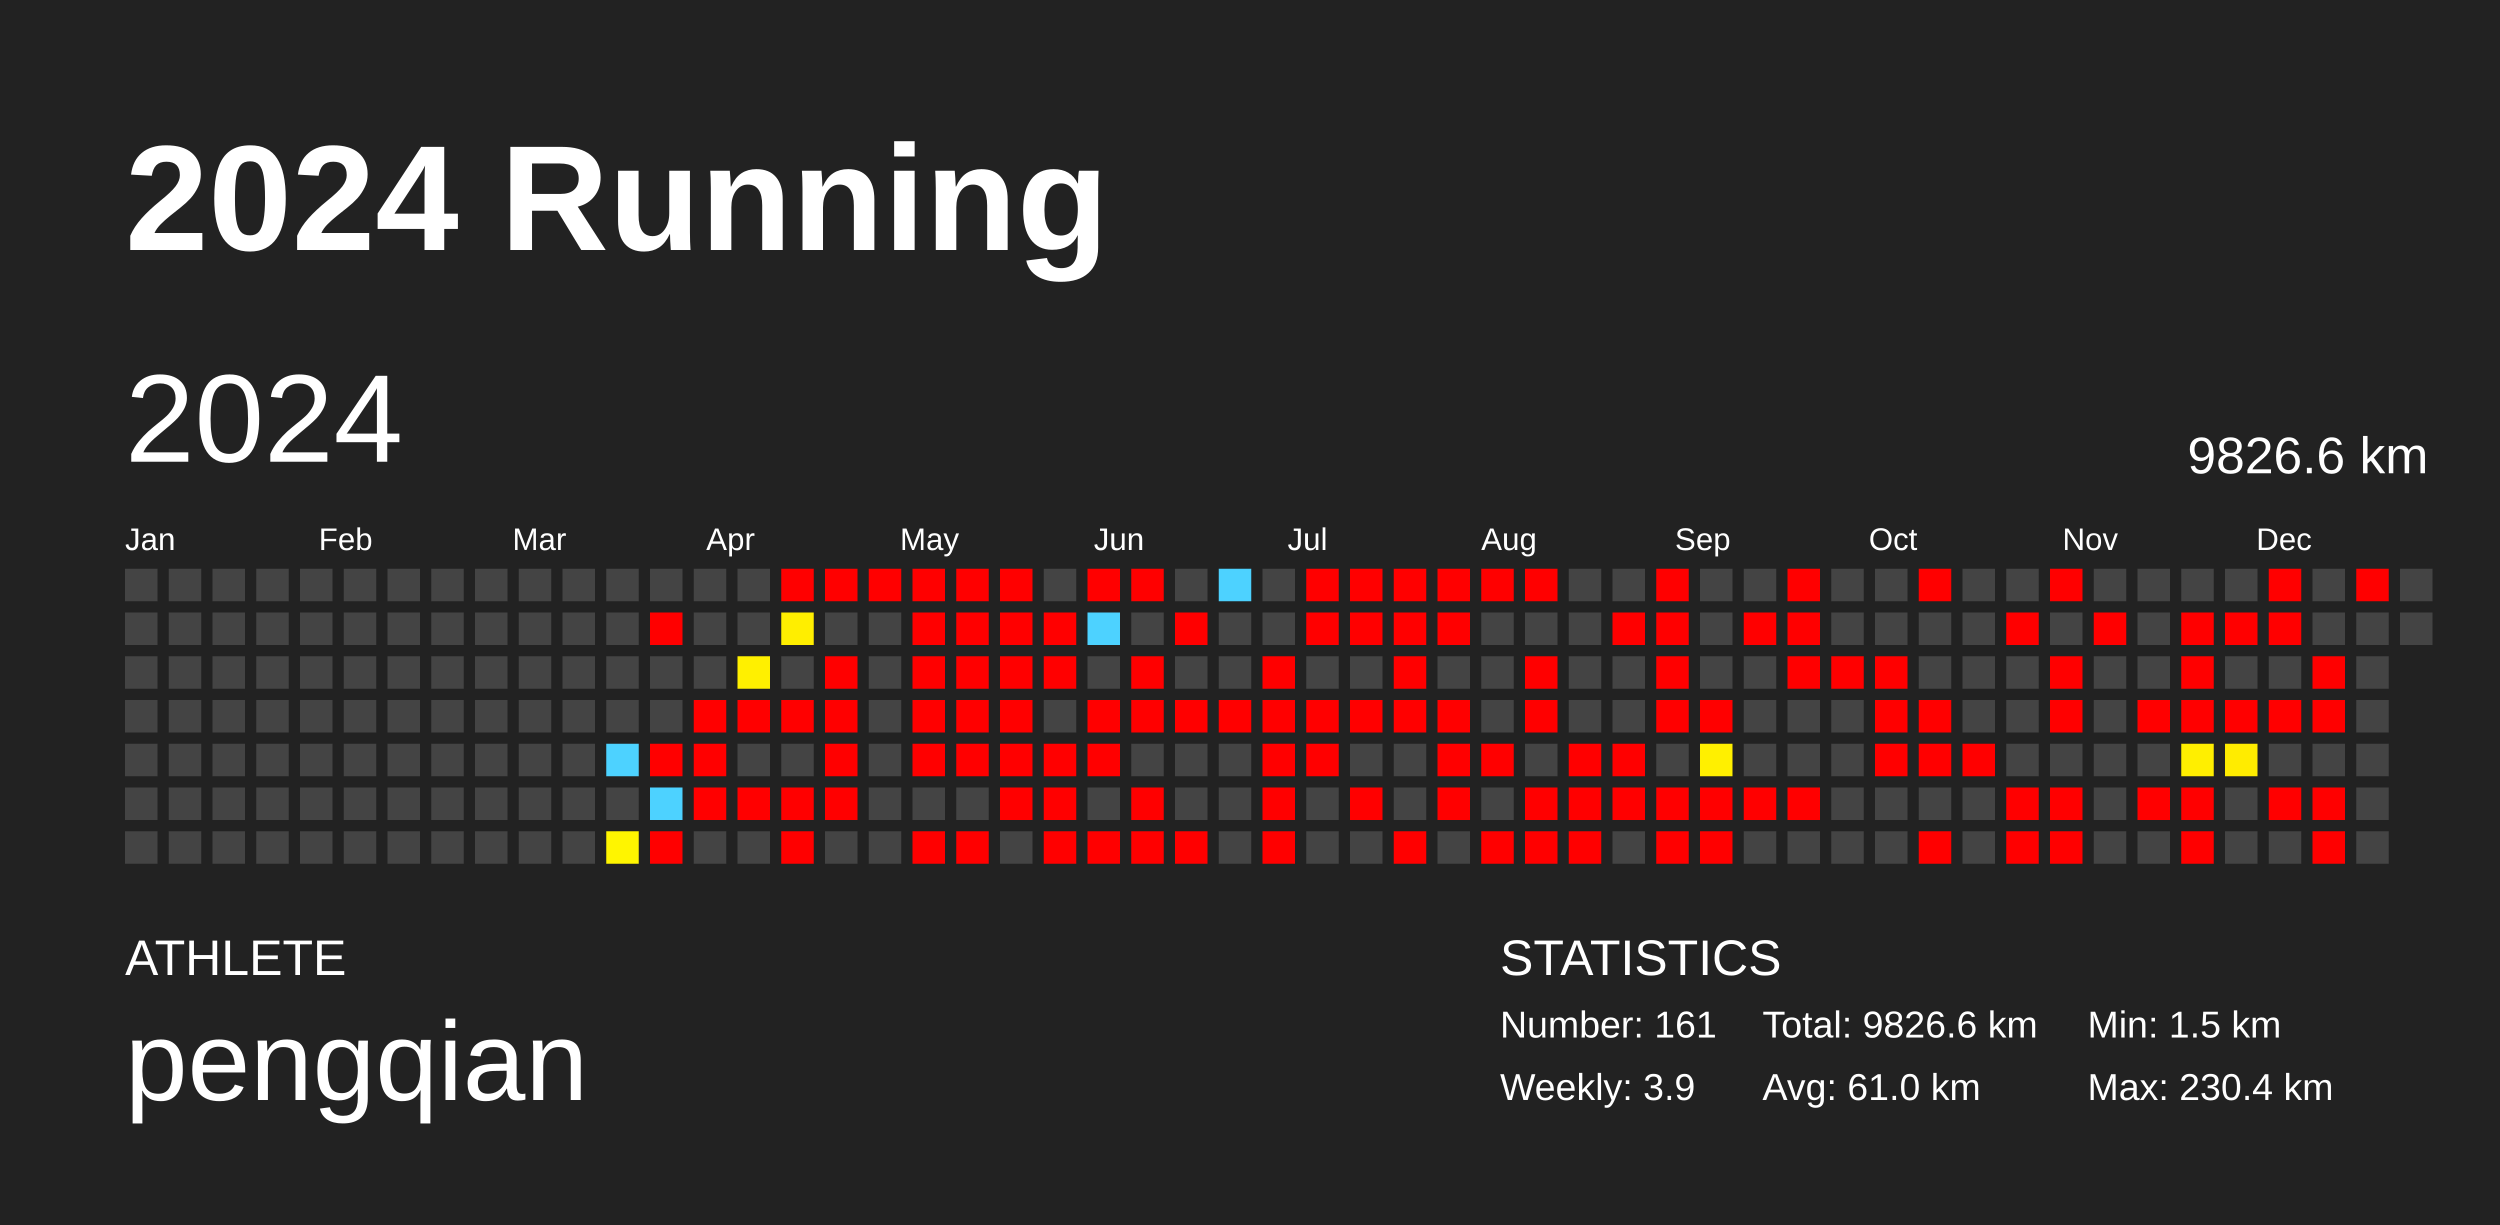
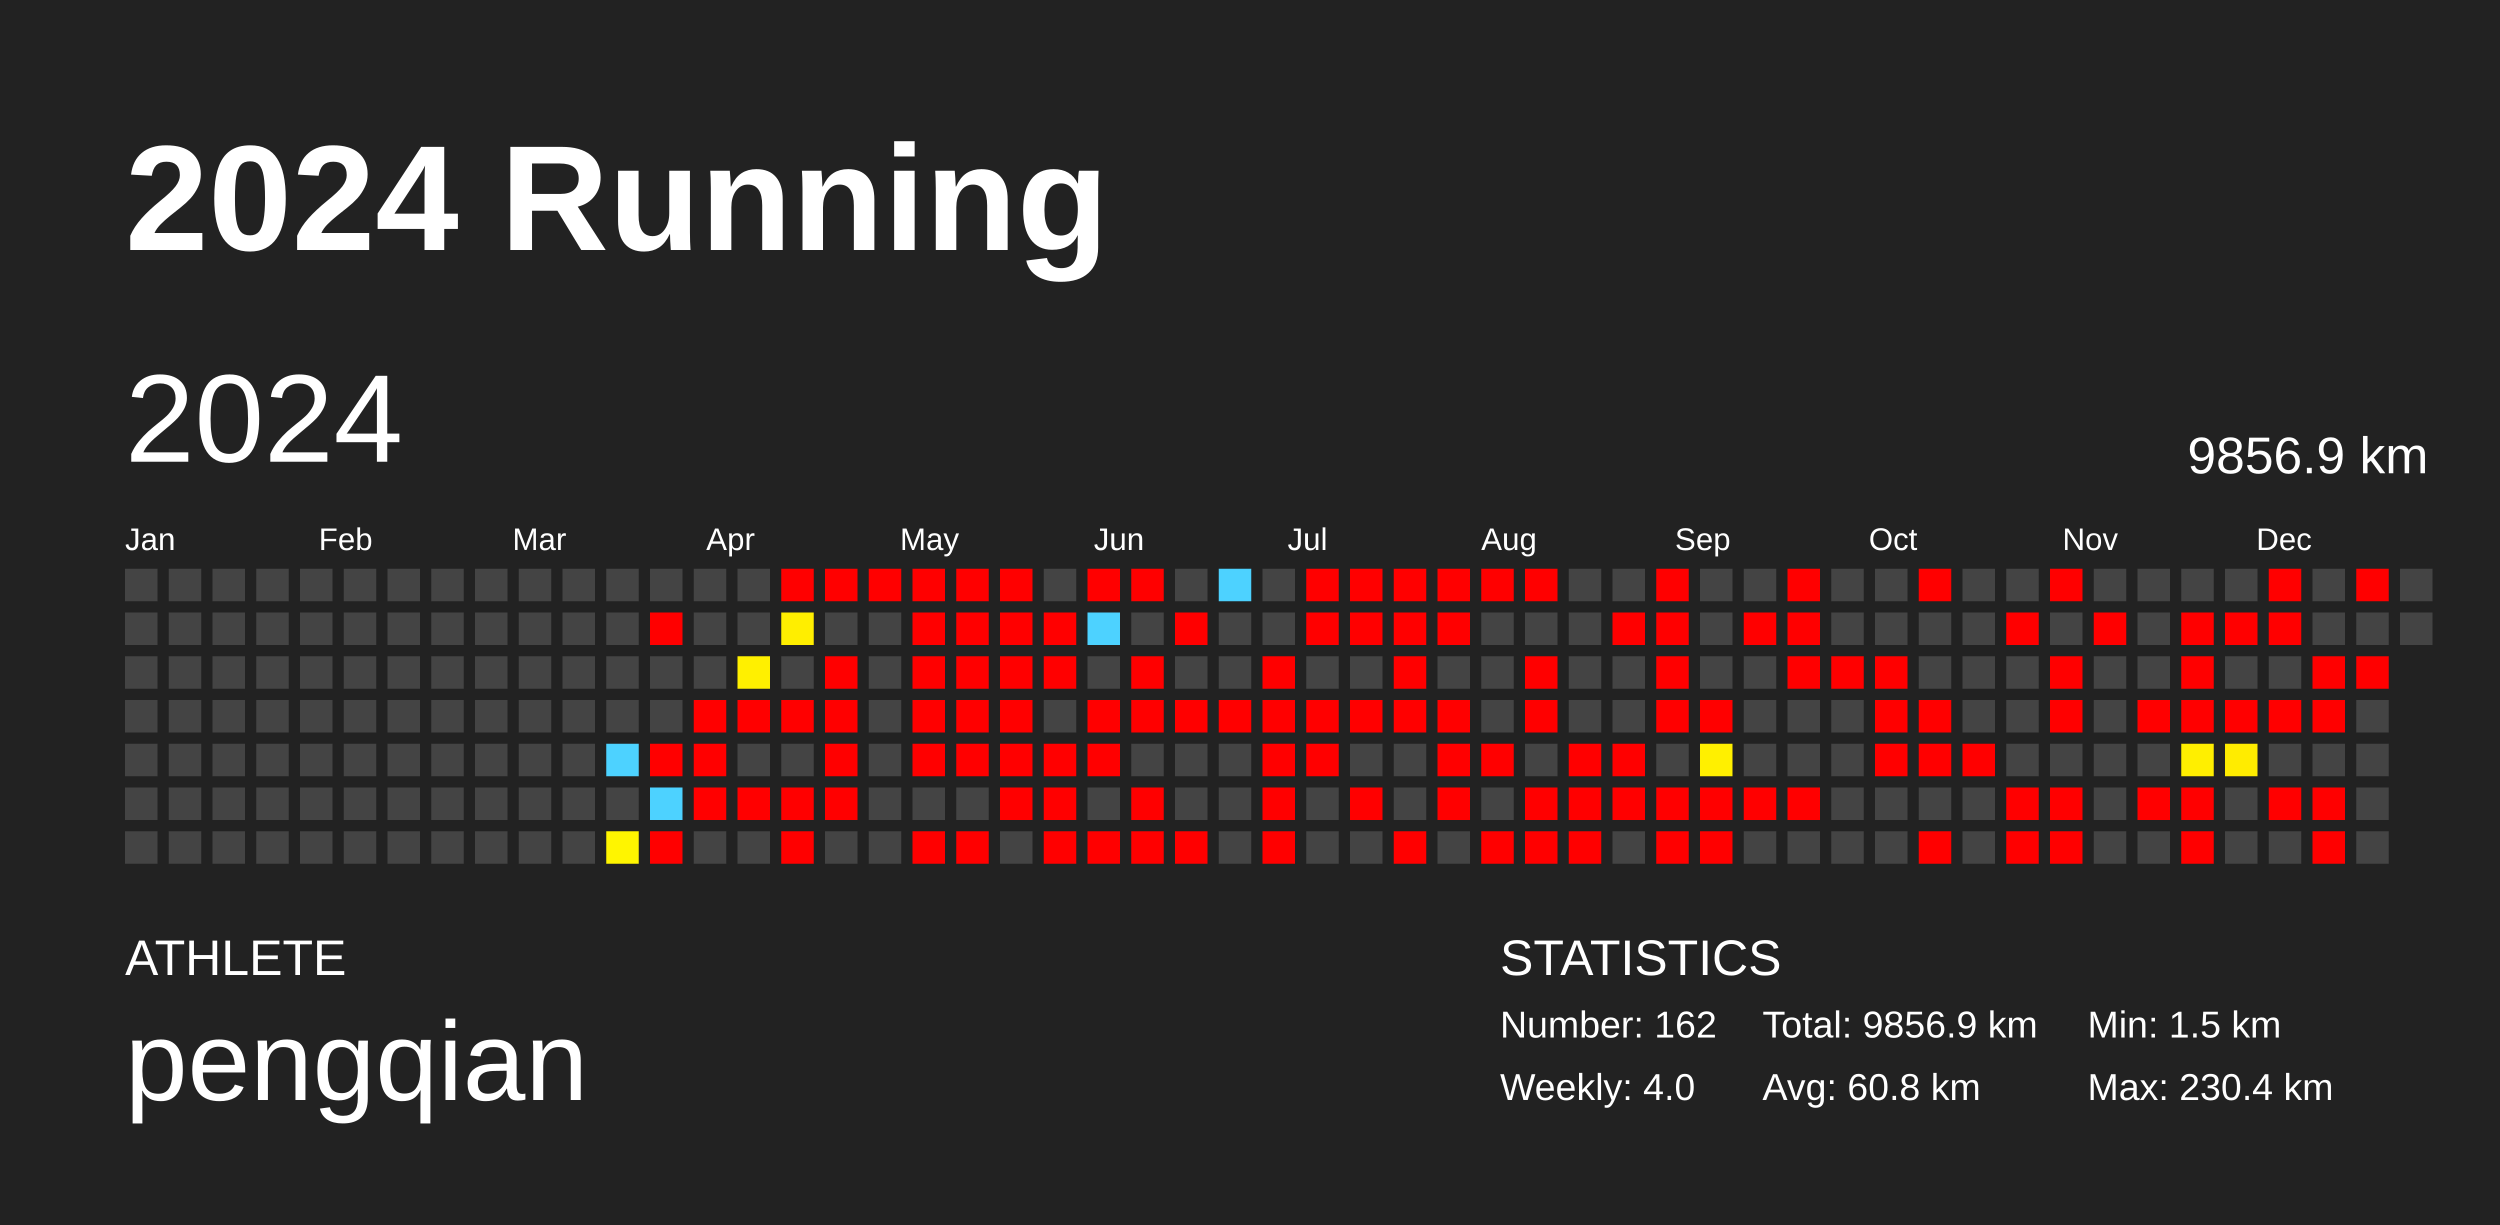
<svg xmlns="http://www.w3.org/2000/svg" baseProfile="full" height="98mm" version="1.1" viewBox="0,0,200,98" width="200mm">
  <defs />
  <rect fill="#222222" height="98" width="200" x="0" y="0" />
  <text fill="#FFFFFF" style="font-size:12px; font-family:Arial; font-weight:bold;" x="10" y="20">2024 Running</text>
  <text fill="#FFFFFF" style="font-size:4px; font-family:Arial" x="10" y="78">ATHLETE</text>
  <text fill="#FFFFFF" style="font-size:9px; font-family:Arial" x="10" y="88">pengqian</text>
  <text fill="#FFFFFF" style="font-size:4px; font-family:Arial" x="120" y="78">STATISTICS</text>
-   <text fill="#FFFFFF" style="font-size:3px; font-family:Arial" x="120" y="83">Number: 161</text>
-   <text fill="#FFFFFF" style="font-size:3px; font-family:Arial" x="120" y="88">Weekly: 3.9</text>
-   <text fill="#FFFFFF" style="font-size:3px; font-family:Arial" x="141" y="83">Total: 9826.6 km</text>
-   <text fill="#FFFFFF" style="font-size:3px; font-family:Arial" x="141" y="88">Avg: 61.0 km</text>
+   <text fill="#FFFFFF" style="font-size:3px; font-family:Arial" x="120" y="83">Number: 162</text>
+   <text fill="#FFFFFF" style="font-size:3px; font-family:Arial" x="120" y="88">Weekly: 4.0</text>
+   <text fill="#FFFFFF" style="font-size:3px; font-family:Arial" x="141" y="83">Total: 9856.9 km</text>
+   <text fill="#FFFFFF" style="font-size:3px; font-family:Arial" x="141" y="88">Avg: 60.8 km</text>
  <text fill="#FFFFFF" style="font-size:3px; font-family:Arial" x="167" y="83">Min: 1.5 km</text>
  <text fill="#FFFFFF" style="font-size:3px; font-family:Arial" x="167" y="88">Max: 230.4 km</text>
  <text dominant-baseline="hanging" fill="#FFFFFF" style="font-size:10.0px; font-family:Arial;" x="10" y="30">2024</text>
-   <text dominant-baseline="hanging" fill="#FFFFFF" style="font-size:4.125px; font-family:Arial;" x="175" y="35">9826.6 km</text>
+   <text dominant-baseline="hanging" fill="#FFFFFF" style="font-size:4.125px; font-family:Arial;" x="175" y="35">9856.9 km</text>
  <text fill="#FFFFFF" style="font-size:2.5px; font-family:Arial" x="10.0" y="44">Jan</text>
  <text fill="#FFFFFF" style="font-size:2.5px; font-family:Arial" x="25.5" y="44">Feb</text>
  <text fill="#FFFFFF" style="font-size:2.5px; font-family:Arial" x="41.0" y="44">Mar</text>
  <text fill="#FFFFFF" style="font-size:2.5px; font-family:Arial" x="56.5" y="44">Apr</text>
  <text fill="#FFFFFF" style="font-size:2.5px; font-family:Arial" x="72.0" y="44">May</text>
  <text fill="#FFFFFF" style="font-size:2.5px; font-family:Arial" x="87.5" y="44">Jun</text>
  <text fill="#FFFFFF" style="font-size:2.5px; font-family:Arial" x="103.0" y="44">Jul</text>
  <text fill="#FFFFFF" style="font-size:2.5px; font-family:Arial" x="118.5" y="44">Aug</text>
  <text fill="#FFFFFF" style="font-size:2.5px; font-family:Arial" x="134.0" y="44">Sep</text>
  <text fill="#FFFFFF" style="font-size:2.5px; font-family:Arial" x="149.5" y="44">Oct</text>
  <text fill="#FFFFFF" style="font-size:2.5px; font-family:Arial" x="165.0" y="44">Nov</text>
  <text fill="#FFFFFF" style="font-size:2.5px; font-family:Arial" x="180.5" y="44">Dec</text>
  <rect fill="#444444" height="2.6" width="2.6" x="10.0" y="45.5" />
  <rect fill="#444444" height="2.6" width="2.6" x="10.0" y="49.0" />
  <rect fill="#444444" height="2.6" width="2.6" x="10.0" y="52.5" />
  <rect fill="#444444" height="2.6" width="2.6" x="10.0" y="56.0" />
  <rect fill="#444444" height="2.6" width="2.6" x="10.0" y="59.5" />
  <rect fill="#444444" height="2.6" width="2.6" x="10.0" y="63.0" />
  <rect fill="#444444" height="2.6" width="2.6" x="10.0" y="66.5" />
  <rect fill="#444444" height="2.6" width="2.6" x="13.5" y="45.5" />
  <rect fill="#444444" height="2.6" width="2.6" x="13.5" y="49.0" />
  <rect fill="#444444" height="2.6" width="2.6" x="13.5" y="52.5" />
  <rect fill="#444444" height="2.6" width="2.6" x="13.5" y="56.0" />
  <rect fill="#444444" height="2.6" width="2.6" x="13.5" y="59.5" />
  <rect fill="#444444" height="2.6" width="2.6" x="13.5" y="63.0" />
  <rect fill="#444444" height="2.6" width="2.6" x="13.5" y="66.5" />
  <rect fill="#444444" height="2.6" width="2.6" x="17.0" y="45.5" />
  <rect fill="#444444" height="2.6" width="2.6" x="17.0" y="49.0" />
  <rect fill="#444444" height="2.6" width="2.6" x="17.0" y="52.5" />
  <rect fill="#444444" height="2.6" width="2.6" x="17.0" y="56.0" />
  <rect fill="#444444" height="2.6" width="2.6" x="17.0" y="59.5" />
  <rect fill="#444444" height="2.6" width="2.6" x="17.0" y="63.0" />
  <rect fill="#444444" height="2.6" width="2.6" x="17.0" y="66.5" />
  <rect fill="#444444" height="2.6" width="2.6" x="20.5" y="45.5" />
  <rect fill="#444444" height="2.6" width="2.6" x="20.5" y="49.0" />
  <rect fill="#444444" height="2.6" width="2.6" x="20.5" y="52.5" />
  <rect fill="#444444" height="2.6" width="2.6" x="20.5" y="56.0" />
  <rect fill="#444444" height="2.6" width="2.6" x="20.5" y="59.5" />
  <rect fill="#444444" height="2.6" width="2.6" x="20.5" y="63.0" />
  <rect fill="#444444" height="2.6" width="2.6" x="20.5" y="66.5" />
  <rect fill="#444444" height="2.6" width="2.6" x="24.0" y="45.5" />
  <rect fill="#444444" height="2.6" width="2.6" x="24.0" y="49.0" />
  <rect fill="#444444" height="2.6" width="2.6" x="24.0" y="52.5" />
  <rect fill="#444444" height="2.6" width="2.6" x="24.0" y="56.0" />
  <rect fill="#444444" height="2.6" width="2.6" x="24.0" y="59.5" />
  <rect fill="#444444" height="2.6" width="2.6" x="24.0" y="63.0" />
  <rect fill="#444444" height="2.6" width="2.6" x="24.0" y="66.5" />
  <rect fill="#444444" height="2.6" width="2.6" x="27.5" y="45.5" />
  <rect fill="#444444" height="2.6" width="2.6" x="27.5" y="49.0" />
  <rect fill="#444444" height="2.6" width="2.6" x="27.5" y="52.5" />
  <rect fill="#444444" height="2.6" width="2.6" x="27.5" y="56.0" />
  <rect fill="#444444" height="2.6" width="2.6" x="27.5" y="59.5" />
  <rect fill="#444444" height="2.6" width="2.6" x="27.5" y="63.0" />
  <rect fill="#444444" height="2.6" width="2.6" x="27.5" y="66.5" />
  <rect fill="#444444" height="2.6" width="2.6" x="31.0" y="45.5" />
  <rect fill="#444444" height="2.6" width="2.6" x="31.0" y="49.0" />
  <rect fill="#444444" height="2.6" width="2.6" x="31.0" y="52.5" />
  <rect fill="#444444" height="2.6" width="2.6" x="31.0" y="56.0" />
  <rect fill="#444444" height="2.6" width="2.6" x="31.0" y="59.5" />
  <rect fill="#444444" height="2.6" width="2.6" x="31.0" y="63.0" />
  <rect fill="#444444" height="2.6" width="2.6" x="31.0" y="66.5" />
  <rect fill="#444444" height="2.6" width="2.6" x="34.5" y="45.5" />
  <rect fill="#444444" height="2.6" width="2.6" x="34.5" y="49.0" />
  <rect fill="#444444" height="2.6" width="2.6" x="34.5" y="52.5" />
  <rect fill="#444444" height="2.6" width="2.6" x="34.5" y="56.0" />
  <rect fill="#444444" height="2.6" width="2.6" x="34.5" y="59.5" />
  <rect fill="#444444" height="2.6" width="2.6" x="34.5" y="63.0" />
  <rect fill="#444444" height="2.6" width="2.6" x="34.5" y="66.5" />
  <rect fill="#444444" height="2.6" width="2.6" x="38.0" y="45.5" />
  <rect fill="#444444" height="2.6" width="2.6" x="38.0" y="49.0" />
  <rect fill="#444444" height="2.6" width="2.6" x="38.0" y="52.5" />
  <rect fill="#444444" height="2.6" width="2.6" x="38.0" y="56.0" />
  <rect fill="#444444" height="2.6" width="2.6" x="38.0" y="59.5" />
  <rect fill="#444444" height="2.6" width="2.6" x="38.0" y="63.0" />
  <rect fill="#444444" height="2.6" width="2.6" x="38.0" y="66.5" />
  <rect fill="#444444" height="2.6" width="2.6" x="41.5" y="45.5" />
  <rect fill="#444444" height="2.6" width="2.6" x="41.5" y="49.0" />
  <rect fill="#444444" height="2.6" width="2.6" x="41.5" y="52.5" />
  <rect fill="#444444" height="2.6" width="2.6" x="41.5" y="56.0" />
  <rect fill="#444444" height="2.6" width="2.6" x="41.5" y="59.5" />
  <rect fill="#444444" height="2.6" width="2.6" x="41.5" y="63.0" />
  <rect fill="#444444" height="2.6" width="2.6" x="41.5" y="66.5" />
  <rect fill="#444444" height="2.6" width="2.6" x="45.0" y="45.5" />
  <rect fill="#444444" height="2.6" width="2.6" x="45.0" y="49.0" />
  <rect fill="#444444" height="2.6" width="2.6" x="45.0" y="52.5" />
  <rect fill="#444444" height="2.6" width="2.6" x="45.0" y="56.0" />
  <rect fill="#444444" height="2.6" width="2.6" x="45.0" y="59.5" />
  <rect fill="#444444" height="2.6" width="2.6" x="45.0" y="63.0" />
  <rect fill="#444444" height="2.6" width="2.6" x="45.0" y="66.5" />
  <rect fill="#444444" height="2.6" width="2.6" x="48.5" y="45.5" />
  <rect fill="#444444" height="2.6" width="2.6" x="48.5" y="49.0" />
  <rect fill="#444444" height="2.6" width="2.6" x="48.5" y="52.5" />
  <rect fill="#444444" height="2.6" width="2.6" x="48.5" y="56.0" />
  <rect fill="#4dd2ff" height="2.6" width="2.6" x="48.5" y="59.5" />
  <rect fill="#444444" height="2.6" width="2.6" x="48.5" y="63.0" />
  <rect fill="#fff500" height="2.6" width="2.6" x="48.5" y="66.5" />
  <rect fill="#444444" height="2.6" width="2.6" x="52.0" y="45.5" />
  <rect fill="red" height="2.6" width="2.6" x="52.0" y="49.0" />
  <rect fill="#444444" height="2.6" width="2.6" x="52.0" y="52.5" />
  <rect fill="#444444" height="2.6" width="2.6" x="52.0" y="56.0" />
  <rect fill="red" height="2.6" width="2.6" x="52.0" y="59.5" />
  <rect fill="#4dd2ff" height="2.6" width="2.6" x="52.0" y="63.0" />
  <rect fill="red" height="2.6" width="2.6" x="52.0" y="66.5" />
  <rect fill="#444444" height="2.6" width="2.6" x="55.5" y="45.5" />
  <rect fill="#444444" height="2.6" width="2.6" x="55.5" y="49.0" />
  <rect fill="#444444" height="2.6" width="2.6" x="55.5" y="52.5" />
  <rect fill="red" height="2.6" width="2.6" x="55.5" y="56.0" />
  <rect fill="red" height="2.6" width="2.6" x="55.5" y="59.5" />
  <rect fill="red" height="2.6" width="2.6" x="55.5" y="63.0" />
  <rect fill="#444444" height="2.6" width="2.6" x="55.5" y="66.5" />
  <rect fill="#444444" height="2.6" width="2.6" x="59.0" y="45.5" />
  <rect fill="#444444" height="2.6" width="2.6" x="59.0" y="49.0" />
  <rect fill="#fff000" height="2.6" width="2.6" x="59.0" y="52.5" />
  <rect fill="red" height="2.6" width="2.6" x="59.0" y="56.0" />
  <rect fill="#444444" height="2.6" width="2.6" x="59.0" y="59.5" />
  <rect fill="red" height="2.6" width="2.6" x="59.0" y="63.0" />
  <rect fill="#444444" height="2.6" width="2.6" x="59.0" y="66.5" />
  <rect fill="red" height="2.6" width="2.6" x="62.5" y="45.5" />
  <rect fill="#ffee00" height="2.6" width="2.6" x="62.5" y="49.0" />
  <rect fill="#444444" height="2.6" width="2.6" x="62.5" y="52.5" />
  <rect fill="red" height="2.6" width="2.6" x="62.5" y="56.0" />
  <rect fill="#444444" height="2.6" width="2.6" x="62.5" y="59.5" />
  <rect fill="red" height="2.6" width="2.6" x="62.5" y="63.0" />
  <rect fill="red" height="2.6" width="2.6" x="62.5" y="66.5" />
  <rect fill="red" height="2.6" width="2.6" x="66.0" y="45.5" />
  <rect fill="#444444" height="2.6" width="2.6" x="66.0" y="49.0" />
  <rect fill="red" height="2.6" width="2.6" x="66.0" y="52.5" />
  <rect fill="red" height="2.6" width="2.6" x="66.0" y="56.0" />
  <rect fill="red" height="2.6" width="2.6" x="66.0" y="59.5" />
  <rect fill="red" height="2.6" width="2.6" x="66.0" y="63.0" />
  <rect fill="#444444" height="2.6" width="2.6" x="66.0" y="66.5" />
  <rect fill="red" height="2.6" width="2.6" x="69.5" y="45.5" />
  <rect fill="#444444" height="2.6" width="2.6" x="69.5" y="49.0" />
  <rect fill="#444444" height="2.6" width="2.6" x="69.5" y="52.5" />
  <rect fill="#444444" height="2.6" width="2.6" x="69.5" y="56.0" />
  <rect fill="#444444" height="2.6" width="2.6" x="69.5" y="59.5" />
  <rect fill="#444444" height="2.6" width="2.6" x="69.5" y="63.0" />
  <rect fill="#444444" height="2.6" width="2.6" x="69.5" y="66.5" />
  <rect fill="red" height="2.6" width="2.6" x="73.0" y="45.5" />
  <rect fill="red" height="2.6" width="2.6" x="73.0" y="49.0" />
  <rect fill="red" height="2.6" width="2.6" x="73.0" y="52.5" />
  <rect fill="red" height="2.6" width="2.6" x="73.0" y="56.0" />
  <rect fill="red" height="2.6" width="2.6" x="73.0" y="59.5" />
  <rect fill="#444444" height="2.6" width="2.6" x="73.0" y="63.0" />
  <rect fill="red" height="2.6" width="2.6" x="73.0" y="66.5" />
  <rect fill="red" height="2.6" width="2.6" x="76.5" y="45.5" />
  <rect fill="red" height="2.6" width="2.6" x="76.5" y="49.0" />
  <rect fill="red" height="2.6" width="2.6" x="76.5" y="52.5" />
  <rect fill="red" height="2.6" width="2.6" x="76.5" y="56.0" />
  <rect fill="red" height="2.6" width="2.6" x="76.5" y="59.5" />
  <rect fill="#444444" height="2.6" width="2.6" x="76.5" y="63.0" />
  <rect fill="red" height="2.6" width="2.6" x="76.5" y="66.5" />
  <rect fill="red" height="2.6" width="2.6" x="80.0" y="45.5" />
  <rect fill="red" height="2.6" width="2.6" x="80.0" y="49.0" />
  <rect fill="red" height="2.6" width="2.6" x="80.0" y="52.5" />
  <rect fill="red" height="2.6" width="2.6" x="80.0" y="56.0" />
  <rect fill="red" height="2.6" width="2.6" x="80.0" y="59.5" />
  <rect fill="red" height="2.6" width="2.6" x="80.0" y="63.0" />
  <rect fill="#444444" height="2.6" width="2.6" x="80.0" y="66.5" />
  <rect fill="#444444" height="2.6" width="2.6" x="83.5" y="45.5" />
  <rect fill="red" height="2.6" width="2.6" x="83.5" y="49.0" />
  <rect fill="red" height="2.6" width="2.6" x="83.5" y="52.5" />
  <rect fill="#444444" height="2.6" width="2.6" x="83.5" y="56.0" />
  <rect fill="red" height="2.6" width="2.6" x="83.5" y="59.5" />
  <rect fill="red" height="2.6" width="2.6" x="83.5" y="63.0" />
  <rect fill="red" height="2.6" width="2.6" x="83.5" y="66.5" />
  <rect fill="red" height="2.6" width="2.6" x="87.0" y="45.5" />
  <rect fill="#4dd2ff" height="2.6" width="2.6" x="87.0" y="49.0" />
  <rect fill="#444444" height="2.6" width="2.6" x="87.0" y="52.5" />
  <rect fill="red" height="2.6" width="2.6" x="87.0" y="56.0" />
  <rect fill="red" height="2.6" width="2.6" x="87.0" y="59.5" />
  <rect fill="#444444" height="2.6" width="2.6" x="87.0" y="63.0" />
  <rect fill="red" height="2.6" width="2.6" x="87.0" y="66.5" />
  <rect fill="red" height="2.6" width="2.6" x="90.5" y="45.5" />
  <rect fill="#444444" height="2.6" width="2.6" x="90.5" y="49.0" />
  <rect fill="red" height="2.6" width="2.6" x="90.5" y="52.5" />
  <rect fill="red" height="2.6" width="2.6" x="90.5" y="56.0" />
  <rect fill="#444444" height="2.6" width="2.6" x="90.5" y="59.5" />
  <rect fill="red" height="2.6" width="2.6" x="90.5" y="63.0" />
  <rect fill="red" height="2.6" width="2.6" x="90.5" y="66.5" />
  <rect fill="#444444" height="2.6" width="2.6" x="94.0" y="45.5" />
  <rect fill="red" height="2.6" width="2.6" x="94.0" y="49.0" />
  <rect fill="#444444" height="2.6" width="2.6" x="94.0" y="52.5" />
  <rect fill="red" height="2.6" width="2.6" x="94.0" y="56.0" />
  <rect fill="#444444" height="2.6" width="2.6" x="94.0" y="59.5" />
  <rect fill="#444444" height="2.6" width="2.6" x="94.0" y="63.0" />
  <rect fill="red" height="2.6" width="2.6" x="94.0" y="66.5" />
  <rect fill="#4dd2ff" height="2.6" width="2.6" x="97.5" y="45.5" />
  <rect fill="#444444" height="2.6" width="2.6" x="97.5" y="49.0" />
  <rect fill="#444444" height="2.6" width="2.6" x="97.5" y="52.5" />
  <rect fill="red" height="2.6" width="2.6" x="97.5" y="56.0" />
  <rect fill="#444444" height="2.6" width="2.6" x="97.5" y="59.5" />
  <rect fill="#444444" height="2.6" width="2.6" x="97.5" y="63.0" />
  <rect fill="#444444" height="2.6" width="2.6" x="97.5" y="66.5" />
  <rect fill="#444444" height="2.6" width="2.6" x="101.0" y="45.5" />
  <rect fill="#444444" height="2.6" width="2.6" x="101.0" y="49.0" />
  <rect fill="red" height="2.6" width="2.6" x="101.0" y="52.5" />
  <rect fill="red" height="2.6" width="2.6" x="101.0" y="56.0" />
  <rect fill="red" height="2.6" width="2.6" x="101.0" y="59.5" />
  <rect fill="red" height="2.6" width="2.6" x="101.0" y="63.0" />
  <rect fill="red" height="2.6" width="2.6" x="101.0" y="66.5" />
  <rect fill="red" height="2.6" width="2.6" x="104.5" y="45.5" />
  <rect fill="red" height="2.6" width="2.6" x="104.5" y="49.0" />
  <rect fill="#444444" height="2.6" width="2.6" x="104.5" y="52.5" />
  <rect fill="red" height="2.6" width="2.6" x="104.5" y="56.0" />
  <rect fill="red" height="2.6" width="2.6" x="104.5" y="59.5" />
  <rect fill="#444444" height="2.6" width="2.6" x="104.5" y="63.0" />
  <rect fill="#444444" height="2.6" width="2.6" x="104.5" y="66.5" />
  <rect fill="red" height="2.6" width="2.6" x="108.0" y="45.5" />
  <rect fill="red" height="2.6" width="2.6" x="108.0" y="49.0" />
  <rect fill="#444444" height="2.6" width="2.6" x="108.0" y="52.5" />
  <rect fill="red" height="2.6" width="2.6" x="108.0" y="56.0" />
  <rect fill="#444444" height="2.6" width="2.6" x="108.0" y="59.5" />
  <rect fill="red" height="2.6" width="2.6" x="108.0" y="63.0" />
  <rect fill="#444444" height="2.6" width="2.6" x="108.0" y="66.5" />
  <rect fill="red" height="2.6" width="2.6" x="111.5" y="45.5" />
  <rect fill="red" height="2.6" width="2.6" x="111.5" y="49.0" />
  <rect fill="red" height="2.6" width="2.6" x="111.5" y="52.5" />
  <rect fill="red" height="2.6" width="2.6" x="111.5" y="56.0" />
  <rect fill="#444444" height="2.6" width="2.6" x="111.5" y="59.5" />
  <rect fill="#444444" height="2.6" width="2.6" x="111.5" y="63.0" />
  <rect fill="red" height="2.6" width="2.6" x="111.5" y="66.5" />
  <rect fill="red" height="2.6" width="2.6" x="115.0" y="45.5" />
  <rect fill="red" height="2.6" width="2.6" x="115.0" y="49.0" />
  <rect fill="#444444" height="2.6" width="2.6" x="115.0" y="52.5" />
  <rect fill="red" height="2.6" width="2.6" x="115.0" y="56.0" />
  <rect fill="red" height="2.6" width="2.6" x="115.0" y="59.5" />
  <rect fill="red" height="2.6" width="2.6" x="115.0" y="63.0" />
  <rect fill="#444444" height="2.6" width="2.6" x="115.0" y="66.5" />
  <rect fill="red" height="2.6" width="2.6" x="118.5" y="45.5" />
  <rect fill="#444444" height="2.6" width="2.6" x="118.5" y="49.0" />
  <rect fill="#444444" height="2.6" width="2.6" x="118.5" y="52.5" />
  <rect fill="#444444" height="2.6" width="2.6" x="118.5" y="56.0" />
  <rect fill="red" height="2.6" width="2.6" x="118.5" y="59.5" />
  <rect fill="#444444" height="2.6" width="2.6" x="118.5" y="63.0" />
  <rect fill="red" height="2.6" width="2.6" x="118.5" y="66.5" />
  <rect fill="red" height="2.6" width="2.6" x="122.0" y="45.5" />
  <rect fill="#444444" height="2.6" width="2.6" x="122.0" y="49.0" />
  <rect fill="red" height="2.6" width="2.6" x="122.0" y="52.5" />
  <rect fill="red" height="2.6" width="2.6" x="122.0" y="56.0" />
  <rect fill="#444444" height="2.6" width="2.6" x="122.0" y="59.5" />
  <rect fill="red" height="2.6" width="2.6" x="122.0" y="63.0" />
  <rect fill="red" height="2.6" width="2.6" x="122.0" y="66.5" />
  <rect fill="#444444" height="2.6" width="2.6" x="125.5" y="45.5" />
  <rect fill="#444444" height="2.6" width="2.6" x="125.5" y="49.0" />
  <rect fill="#444444" height="2.6" width="2.6" x="125.5" y="52.5" />
  <rect fill="#444444" height="2.6" width="2.6" x="125.5" y="56.0" />
  <rect fill="red" height="2.6" width="2.6" x="125.5" y="59.5" />
  <rect fill="red" height="2.6" width="2.6" x="125.5" y="63.0" />
  <rect fill="red" height="2.6" width="2.6" x="125.5" y="66.5" />
  <rect fill="#444444" height="2.6" width="2.6" x="129.0" y="45.5" />
  <rect fill="red" height="2.6" width="2.6" x="129.0" y="49.0" />
  <rect fill="#444444" height="2.6" width="2.6" x="129.0" y="52.5" />
  <rect fill="#444444" height="2.6" width="2.6" x="129.0" y="56.0" />
  <rect fill="red" height="2.6" width="2.6" x="129.0" y="59.5" />
  <rect fill="red" height="2.6" width="2.6" x="129.0" y="63.0" />
  <rect fill="#444444" height="2.6" width="2.6" x="129.0" y="66.5" />
  <rect fill="red" height="2.6" width="2.6" x="132.5" y="45.5" />
  <rect fill="red" height="2.6" width="2.6" x="132.5" y="49.0" />
  <rect fill="red" height="2.6" width="2.6" x="132.5" y="52.5" />
  <rect fill="red" height="2.6" width="2.6" x="132.5" y="56.0" />
  <rect fill="#444444" height="2.6" width="2.6" x="132.5" y="59.5" />
  <rect fill="red" height="2.6" width="2.6" x="132.5" y="63.0" />
  <rect fill="red" height="2.6" width="2.6" x="132.5" y="66.5" />
  <rect fill="#444444" height="2.6" width="2.6" x="136.0" y="45.5" />
  <rect fill="#444444" height="2.6" width="2.6" x="136.0" y="49.0" />
  <rect fill="#444444" height="2.6" width="2.6" x="136.0" y="52.5" />
  <rect fill="red" height="2.6" width="2.6" x="136.0" y="56.0" />
  <rect fill="#fff000" height="2.6" width="2.6" x="136.0" y="59.5" />
  <rect fill="red" height="2.6" width="2.6" x="136.0" y="63.0" />
  <rect fill="red" height="2.6" width="2.6" x="136.0" y="66.5" />
  <rect fill="#444444" height="2.6" width="2.6" x="139.5" y="45.5" />
  <rect fill="red" height="2.6" width="2.6" x="139.5" y="49.0" />
  <rect fill="#444444" height="2.6" width="2.6" x="139.5" y="52.5" />
  <rect fill="#444444" height="2.6" width="2.6" x="139.5" y="56.0" />
  <rect fill="#444444" height="2.6" width="2.6" x="139.5" y="59.5" />
  <rect fill="red" height="2.6" width="2.6" x="139.5" y="63.0" />
  <rect fill="#444444" height="2.6" width="2.6" x="139.5" y="66.5" />
  <rect fill="red" height="2.6" width="2.6" x="143.0" y="45.5" />
  <rect fill="red" height="2.6" width="2.6" x="143.0" y="49.0" />
  <rect fill="red" height="2.6" width="2.6" x="143.0" y="52.5" />
  <rect fill="#444444" height="2.6" width="2.6" x="143.0" y="56.0" />
  <rect fill="#444444" height="2.6" width="2.6" x="143.0" y="59.5" />
  <rect fill="red" height="2.6" width="2.6" x="143.0" y="63.0" />
  <rect fill="#444444" height="2.6" width="2.6" x="143.0" y="66.5" />
  <rect fill="#444444" height="2.6" width="2.6" x="146.5" y="45.5" />
  <rect fill="#444444" height="2.6" width="2.6" x="146.5" y="49.0" />
  <rect fill="red" height="2.6" width="2.6" x="146.5" y="52.5" />
  <rect fill="#444444" height="2.6" width="2.6" x="146.5" y="56.0" />
  <rect fill="#444444" height="2.6" width="2.6" x="146.5" y="59.5" />
  <rect fill="#444444" height="2.6" width="2.6" x="146.5" y="63.0" />
  <rect fill="#444444" height="2.6" width="2.6" x="146.5" y="66.5" />
  <rect fill="#444444" height="2.6" width="2.6" x="150.0" y="45.5" />
  <rect fill="#444444" height="2.6" width="2.6" x="150.0" y="49.0" />
  <rect fill="red" height="2.6" width="2.6" x="150.0" y="52.5" />
  <rect fill="red" height="2.6" width="2.6" x="150.0" y="56.0" />
  <rect fill="red" height="2.6" width="2.6" x="150.0" y="59.5" />
  <rect fill="#444444" height="2.6" width="2.6" x="150.0" y="63.0" />
  <rect fill="#444444" height="2.6" width="2.6" x="150.0" y="66.5" />
  <rect fill="red" height="2.6" width="2.6" x="153.5" y="45.5" />
  <rect fill="#444444" height="2.6" width="2.6" x="153.5" y="49.0" />
  <rect fill="#444444" height="2.6" width="2.6" x="153.5" y="52.5" />
  <rect fill="red" height="2.6" width="2.6" x="153.5" y="56.0" />
  <rect fill="red" height="2.6" width="2.6" x="153.5" y="59.5" />
  <rect fill="#444444" height="2.6" width="2.6" x="153.5" y="63.0" />
  <rect fill="red" height="2.6" width="2.6" x="153.5" y="66.5" />
  <rect fill="#444444" height="2.6" width="2.6" x="157.0" y="45.5" />
  <rect fill="#444444" height="2.6" width="2.6" x="157.0" y="49.0" />
  <rect fill="#444444" height="2.6" width="2.6" x="157.0" y="52.5" />
  <rect fill="#444444" height="2.6" width="2.6" x="157.0" y="56.0" />
  <rect fill="red" height="2.6" width="2.6" x="157.0" y="59.5" />
  <rect fill="#444444" height="2.6" width="2.6" x="157.0" y="63.0" />
  <rect fill="#444444" height="2.6" width="2.6" x="157.0" y="66.5" />
  <rect fill="#444444" height="2.6" width="2.6" x="160.5" y="45.5" />
  <rect fill="red" height="2.6" width="2.6" x="160.5" y="49.0" />
  <rect fill="#444444" height="2.6" width="2.6" x="160.5" y="52.5" />
  <rect fill="#444444" height="2.6" width="2.6" x="160.5" y="56.0" />
  <rect fill="#444444" height="2.6" width="2.6" x="160.5" y="59.5" />
  <rect fill="red" height="2.6" width="2.6" x="160.5" y="63.0" />
  <rect fill="red" height="2.6" width="2.6" x="160.5" y="66.5" />
  <rect fill="red" height="2.6" width="2.6" x="164.0" y="45.5" />
  <rect fill="#444444" height="2.6" width="2.6" x="164.0" y="49.0" />
  <rect fill="red" height="2.6" width="2.6" x="164.0" y="52.5" />
  <rect fill="red" height="2.6" width="2.6" x="164.0" y="56.0" />
  <rect fill="#444444" height="2.6" width="2.6" x="164.0" y="59.5" />
  <rect fill="red" height="2.6" width="2.6" x="164.0" y="63.0" />
  <rect fill="red" height="2.6" width="2.6" x="164.0" y="66.5" />
  <rect fill="#444444" height="2.6" width="2.6" x="167.5" y="45.5" />
  <rect fill="red" height="2.6" width="2.6" x="167.5" y="49.0" />
  <rect fill="#444444" height="2.6" width="2.6" x="167.5" y="52.5" />
  <rect fill="#444444" height="2.6" width="2.6" x="167.5" y="56.0" />
  <rect fill="#444444" height="2.6" width="2.6" x="167.5" y="59.5" />
  <rect fill="#444444" height="2.6" width="2.6" x="167.5" y="63.0" />
  <rect fill="#444444" height="2.6" width="2.6" x="167.5" y="66.5" />
  <rect fill="#444444" height="2.6" width="2.6" x="171.0" y="45.5" />
  <rect fill="#444444" height="2.6" width="2.6" x="171.0" y="49.0" />
  <rect fill="#444444" height="2.6" width="2.6" x="171.0" y="52.5" />
  <rect fill="red" height="2.6" width="2.6" x="171.0" y="56.0" />
  <rect fill="#444444" height="2.6" width="2.6" x="171.0" y="59.5" />
  <rect fill="red" height="2.6" width="2.6" x="171.0" y="63.0" />
  <rect fill="#444444" height="2.6" width="2.6" x="171.0" y="66.5" />
  <rect fill="#444444" height="2.6" width="2.6" x="174.5" y="45.5" />
  <rect fill="red" height="2.6" width="2.6" x="174.5" y="49.0" />
  <rect fill="red" height="2.6" width="2.6" x="174.5" y="52.5" />
  <rect fill="red" height="2.6" width="2.6" x="174.5" y="56.0" />
  <rect fill="#ffef00" height="2.6" width="2.6" x="174.5" y="59.5" />
  <rect fill="red" height="2.6" width="2.6" x="174.5" y="63.0" />
  <rect fill="red" height="2.6" width="2.6" x="174.5" y="66.5" />
  <rect fill="#444444" height="2.6" width="2.6" x="178.0" y="45.5" />
  <rect fill="red" height="2.6" width="2.6" x="178.0" y="49.0" />
  <rect fill="#444444" height="2.6" width="2.6" x="178.0" y="52.5" />
  <rect fill="red" height="2.6" width="2.6" x="178.0" y="56.0" />
  <rect fill="#ffec00" height="2.6" width="2.6" x="178.0" y="59.5" />
  <rect fill="#444444" height="2.6" width="2.6" x="178.0" y="63.0" />
  <rect fill="#444444" height="2.6" width="2.6" x="178.0" y="66.5" />
  <rect fill="red" height="2.6" width="2.6" x="181.5" y="45.5" />
  <rect fill="red" height="2.6" width="2.6" x="181.5" y="49.0" />
  <rect fill="#444444" height="2.6" width="2.6" x="181.5" y="52.5" />
  <rect fill="red" height="2.6" width="2.6" x="181.5" y="56.0" />
  <rect fill="#444444" height="2.6" width="2.6" x="181.5" y="59.5" />
  <rect fill="red" height="2.6" width="2.6" x="181.5" y="63.0" />
  <rect fill="#444444" height="2.6" width="2.6" x="181.5" y="66.5" />
  <rect fill="#444444" height="2.6" width="2.6" x="185.0" y="45.5" />
  <rect fill="#444444" height="2.6" width="2.6" x="185.0" y="49.0" />
  <rect fill="red" height="2.6" width="2.6" x="185.0" y="52.5" />
  <rect fill="red" height="2.6" width="2.6" x="185.0" y="56.0" />
  <rect fill="#444444" height="2.6" width="2.6" x="185.0" y="59.5" />
  <rect fill="red" height="2.6" width="2.6" x="185.0" y="63.0" />
  <rect fill="red" height="2.6" width="2.6" x="185.0" y="66.5" />
  <rect fill="red" height="2.6" width="2.6" x="188.5" y="45.5" />
  <rect fill="#444444" height="2.6" width="2.6" x="188.5" y="49.0" />
-   <rect fill="#444444" height="2.6" width="2.6" x="188.5" y="52.5" />
+   <rect fill="red" height="2.6" width="2.6" x="188.5" y="52.5" />
  <rect fill="#444444" height="2.6" width="2.6" x="188.5" y="56.0" />
  <rect fill="#444444" height="2.6" width="2.6" x="188.5" y="59.5" />
  <rect fill="#444444" height="2.6" width="2.6" x="188.5" y="63.0" />
  <rect fill="#444444" height="2.6" width="2.6" x="188.5" y="66.5" />
  <rect fill="#444444" height="2.6" width="2.6" x="192.0" y="45.5" />
  <rect fill="#444444" height="2.6" width="2.6" x="192.0" y="49.0" />
</svg>
